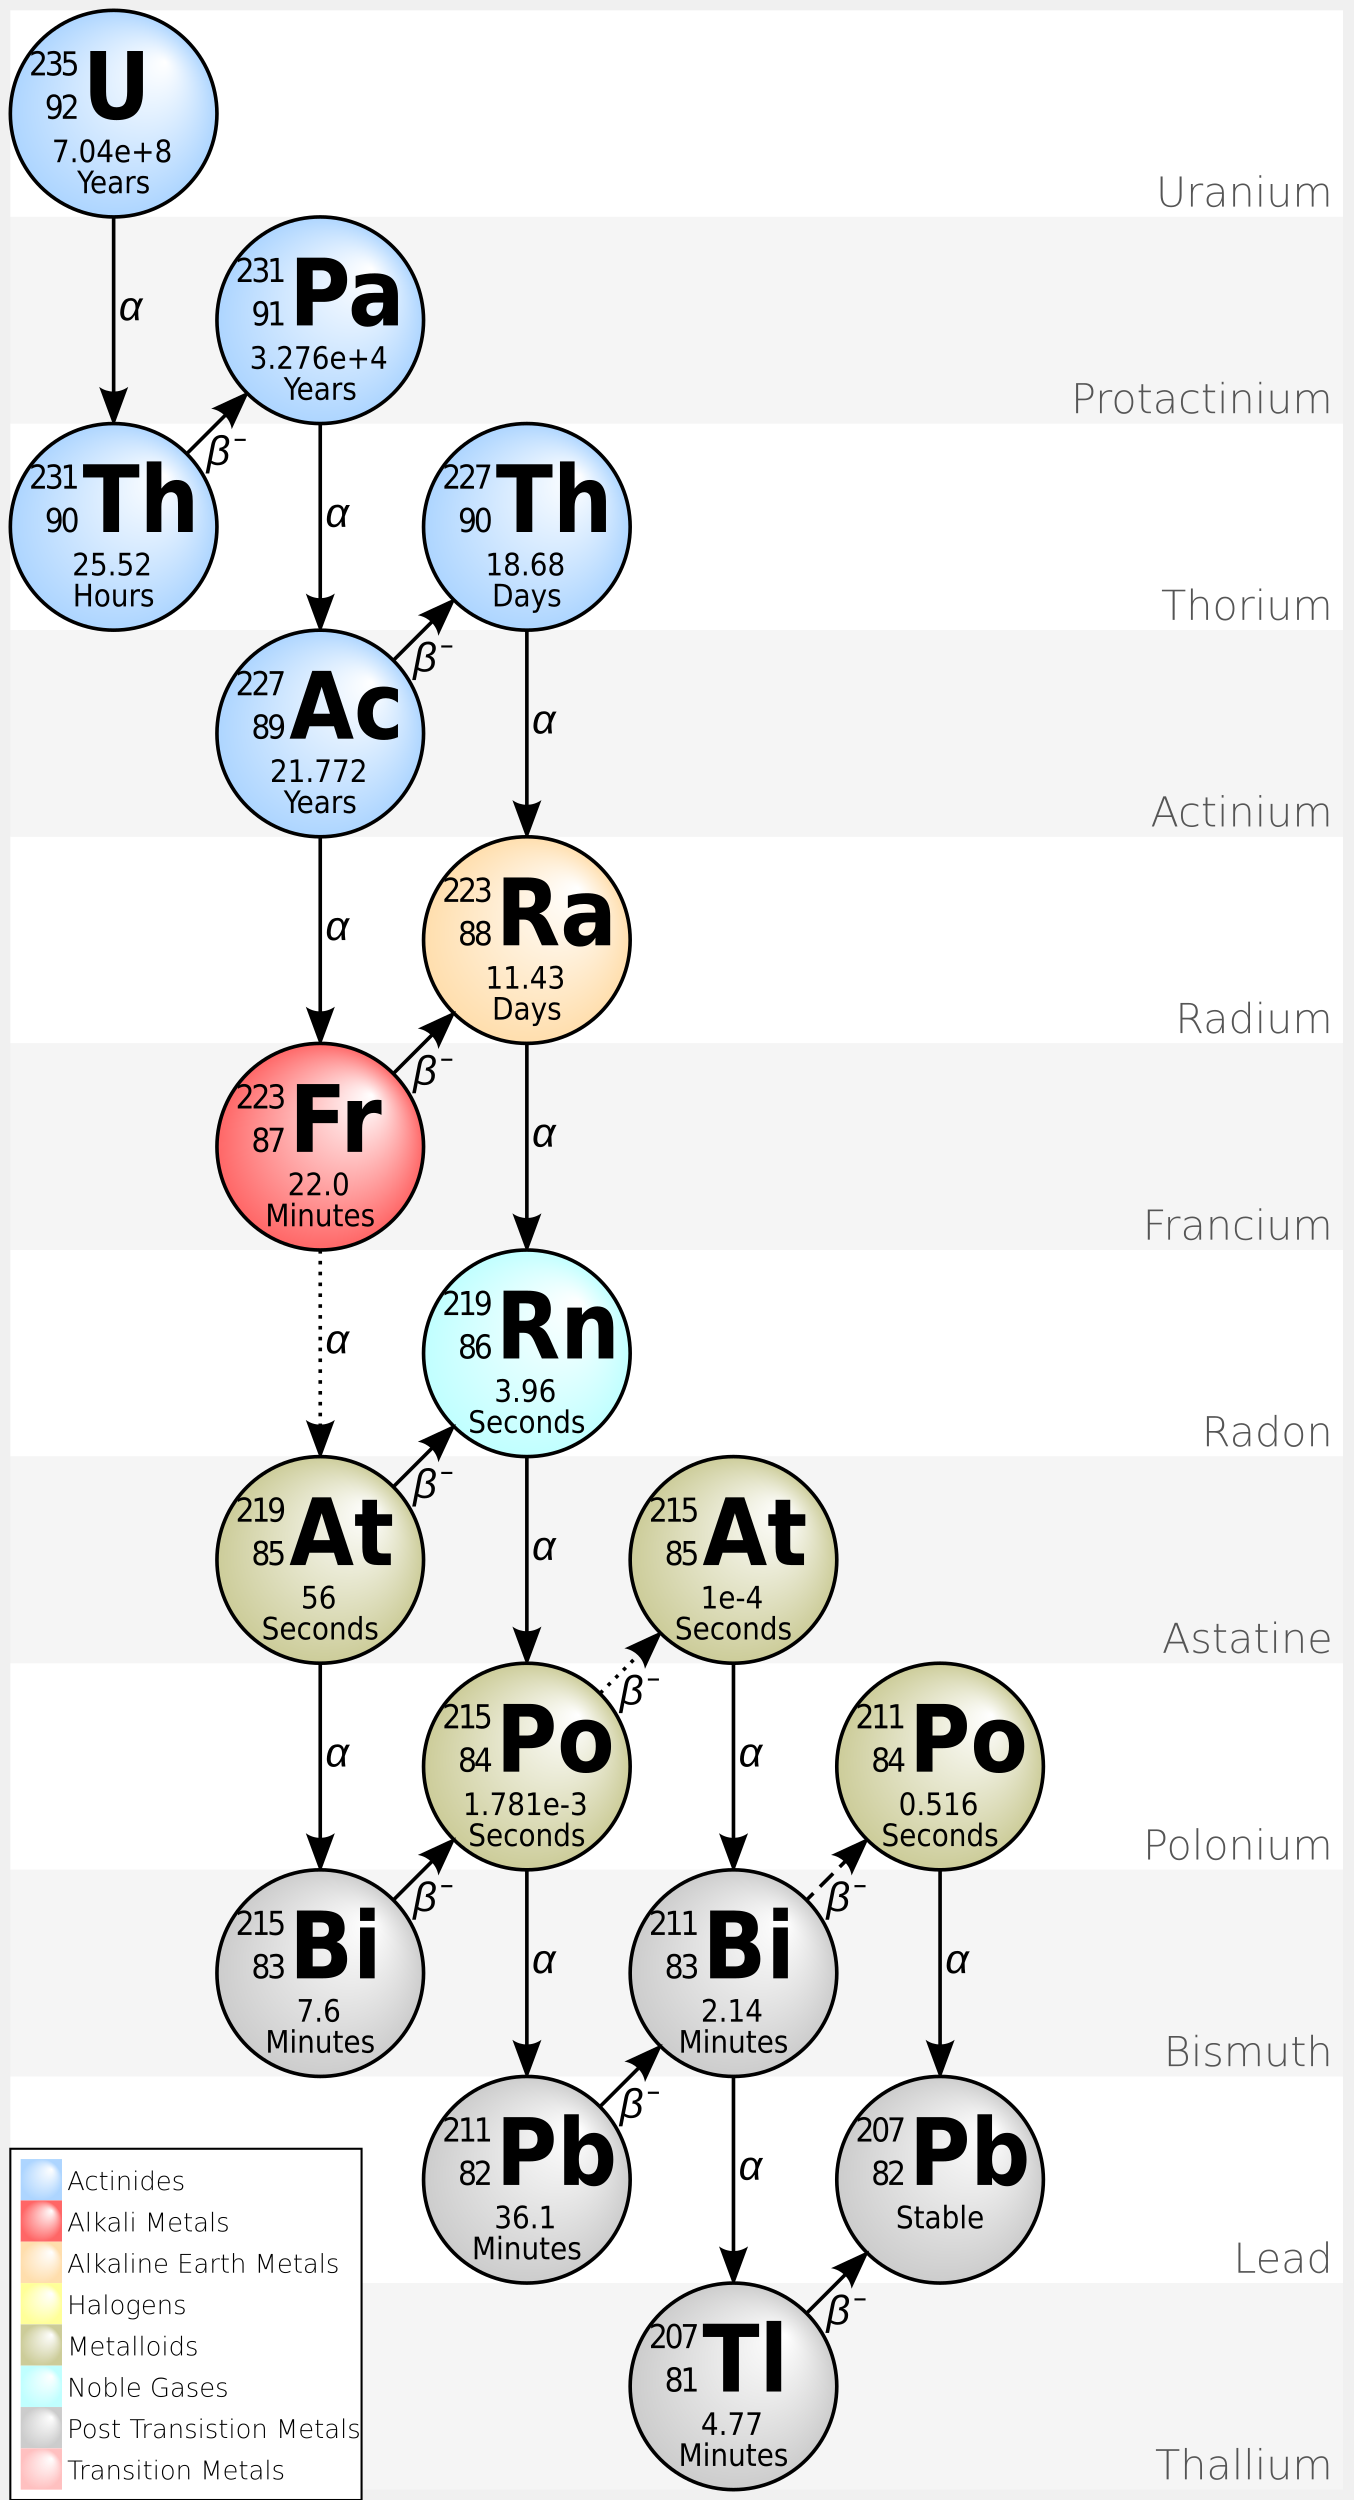
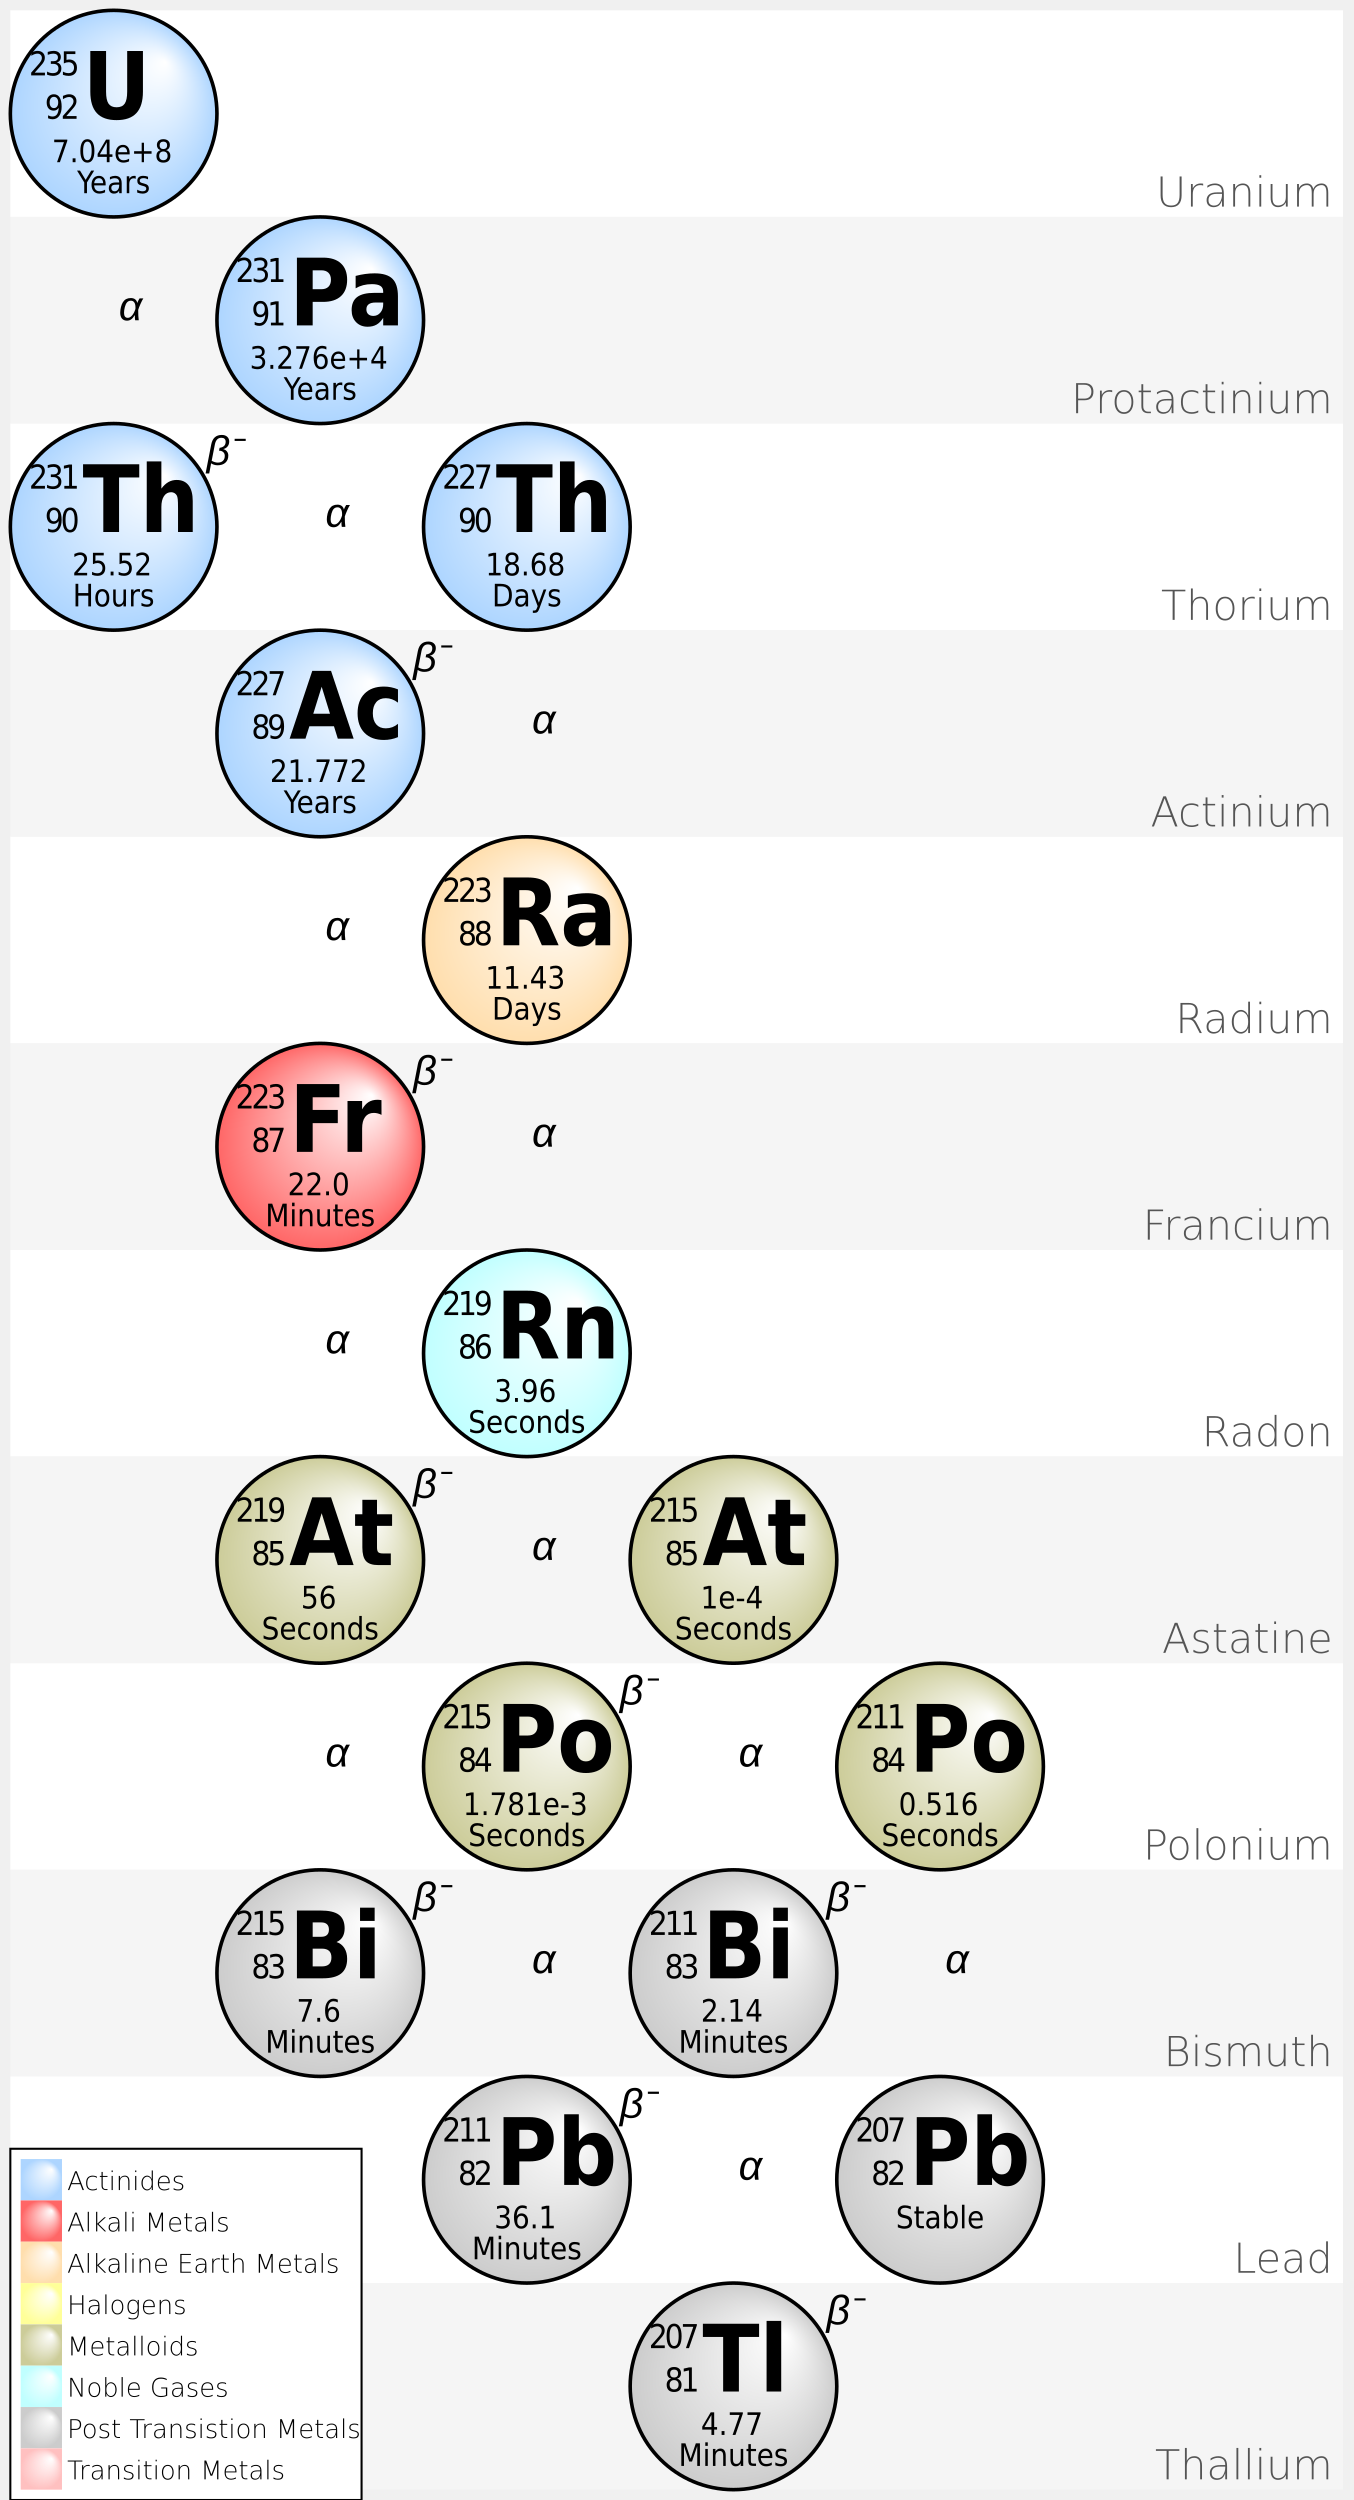
- <svg xmlns="http://www.w3.org/2000/svg" xmlns:xlink="http://www.w3.org/1999/xlink" width="1310" height="2420" version="1.1">
+ <svg xmlns="http://www.w3.org/2000/svg" xmlns:xlink="http://www.w3.org/1999/xlink" width="1310" height="2420">
  <defs>
-     <style type="text/css">
-   tspan {font-family: DejaVu Sans Condensed, sans-serif; font-size:25px}
-   .symbol {font-family: DejaVu Sans Condensed, sans-serif; font-size:90px; font-weight:bold; stroke: none}
-   .su {font-size: 32px; font-family: DejaVu Sans Condensed, sans-serif; text-anchor:end; letter-spacing:-3px}
-   .halflife {font-size: 32px; font-family: DejaVu Sans Condensed, sans-serif; text-anchor:middle; font-size: 30px}
-   circle {stroke-width:3.5; stroke:black}
-   .nonmetal {fill: url(#nonmetal)}
-   .noblegas {fill: url(#noblegas)}
-   .alkali {fill:url(#alkali)}
-   .alkaline {fill:url(#alkaline)}
-   .metalloid {fill:url(#metalloid)}
-   .halogen {fill:url(#halogen)}
-   .posttransitionmetal {fill:url(#posttransitionmetal)}
-   .lanthanide {fill:url(#lanthanide)}
-   .actinide {fill: url(#actinide)}
-   .transition {fill: url(#transition)}
-   line {marker-end:url(#Arrow2Mend); stroke-width:3.5; stroke:black}
-   .dashed {stroke-dasharray: 18 9; stroke-dashoffset: 9}
-   .dotted {stroke-dasharray: 3.5 7}
-   .ab {font-family: Liberation Sans, sans-serif; font-style:italic; font-size:40px}
-   .background0 {stroke: none; fill: #ffffff}
-   .background1 {stroke: none; fill: #f5f5f5}
-   .SideKey {fill: #555555; font-family: DejaVu Sans Light, sans-serif; font-size: 40px; text-anchor: end}
-   .key {font-family: DejaVu Sans Light, sans-serif; font-size: 25px}
-   </style>
-     <marker refX="0" refY="0" orient="auto" id="Arrow2Mend" style="overflow:visible">
-       <path d="M 8.719,4.034 -2.207,0.016 8.719,-4.002 c -1.745,2.372 -1.735,5.617 -6e-7,8.035 z" transform="scale(-1,-1)" id="path4011" style="font-size:12px;fill-rule:evenodd;stroke-width:0.625;stroke-linejoin:round" />
+     <radialGradient id="ball" fx="75%" fy="25%">
+       <stop offset="0%" stop-color="#fff" />
+       <stop offset="100%" stop-color="gray" />
+     </radialGradient>
+     <radialGradient xlink:href="#ball" id="actinide">
+       <stop offset="0%" stop-color="#fff" />
+       <stop offset="100%" stop-color="#add5ff" />
+     </radialGradient>
+     <radialGradient xlink:href="#ball" id="nonmetal">
+       <stop offset="0%" stop-color="#fff" />
+       <stop offset="100%" stop-color="#a0ffa0" />
+     </radialGradient>
+     <radialGradient xlink:href="#ball" id="noblegas">
+       <stop offset="0%" stop-color="#fff" />
+       <stop offset="100%" stop-color="#c0ffff" />
+     </radialGradient>
+     <radialGradient xlink:href="#ball" id="alkali">
+       <stop offset="0%" stop-color="#fff" />
+       <stop offset="100%" stop-color="#f66" />
+     </radialGradient>
+     <radialGradient xlink:href="#ball" id="alkaline">
+       <stop offset="0%" stop-color="#fff" />
+       <stop offset="100%" stop-color="#ffdead" />
+     </radialGradient>
+     <radialGradient xlink:href="#ball" id="metalloid">
+       <stop offset="0%" stop-color="#fff" />
+       <stop offset="100%" stop-color="#cc9" />
+     </radialGradient>
+     <radialGradient xlink:href="#ball" id="halogen">
+       <stop offset="0%" stop-color="#fff" />
+       <stop offset="100%" stop-color="#ff9" />
+     </radialGradient>
+     <radialGradient xlink:href="#ball" id="posttransitionmetal">
+       <stop offset="0%" stop-color="#fff" />
+       <stop offset="100%" stop-color="#ccc" />
+     </radialGradient>
+     <radialGradient xlink:href="#ball" id="lanthanide">
+       <stop offset="0%" stop-color="#fff" />
+       <stop offset="100%" stop-color="#ffbfff" />
+     </radialGradient>
+     <radialGradient xlink:href="#ball" id="transition">
+       <stop offset="0%" stop-color="#fff" />
+       <stop offset="100%" stop-color="#ffc0c0" />
+     </radialGradient>
+     <marker id="Arrow2Mend" orient="auto" overflow="visible" refX="0" refY="0">
+       <path id="path4011" fill-rule="evenodd" stroke-linejoin="round" stroke-width=".625" d="M8.719 4.034-2.207.016 8.719-4.002c-1.746 2.372-1.736 5.618 0 8.036z" font-size="12" transform="scale(-1)" />
    </marker>
-     <radialGradient id="ball" fx="75%" fy="25%">
-       <stop offset="0%" stop-color="white" />
-       <stop offset="100%" stop-color="grey" />
-     </radialGradient>
-     <radialGradient id="actinide" xlink:href="#ball">
-       <stop offset="0%" stop-color="white" />
-       <stop offset="100%" stop-color="#add5ff" />
-     </radialGradient>
-     <radialGradient id="nonmetal" xlink:href="#ball">
-       <stop offset="0%" stop-color="white" />
-       <stop offset="100%" stop-color="#a0ffa0" />
-     </radialGradient>
-     <radialGradient id="noblegas" xlink:href="#ball">
-       <stop offset="0%" stop-color="white" />
-       <stop offset="100%" stop-color="#c0ffff" />
-     </radialGradient>
-     <radialGradient id="alkali" xlink:href="#ball">
-       <stop offset="0%" stop-color="white" />
-       <stop offset="100%" stop-color="#ff6666" />
-     </radialGradient>
-     <radialGradient id="alkaline" xlink:href="#ball">
-       <stop offset="0%" stop-color="white" />
-       <stop offset="100%" stop-color="#ffdead" />
-     </radialGradient>
-     <radialGradient id="metalloid" xlink:href="#ball">
-       <stop offset="0%" stop-color="white" />
-       <stop offset="100%" stop-color="#cccc99" />
-     </radialGradient>
-     <radialGradient id="halogen" xlink:href="#ball">
-       <stop offset="0%" stop-color="white" />
-       <stop offset="100%" stop-color="#ffff99" />
-     </radialGradient>
-     <radialGradient id="posttransitionmetal" xlink:href="#ball">
-       <stop offset="0%" stop-color="white" />
-       <stop offset="100%" stop-color="#cccccc" />
-     </radialGradient>
-     <radialGradient id="lanthanide" xlink:href="#ball">
-       <stop offset="0%" stop-color="white" />
-       <stop offset="100%" stop-color="#ffbfff" />
-     </radialGradient>
-     <radialGradient id="transition" xlink:href="#ball">
-       <stop offset="0%" stop-color="white" />
-       <stop offset="100%" stop-color="#ffc0c0" />
-     </radialGradient>
+     <style>
+       tspan{font-size:25px}.symbol{font-size:90px;font-weight:700;stroke:none}.halflife,.su,.symbol,tspan{font-family:DejaVu Sans Condensed,sans-serif}.su{font-size:32px;text-anchor:end;letter-spacing:-3px}.halflife{text-anchor:middle;font-size:30px}circle{stroke-width:3.5;stroke:#000}.noblegas{fill:url(#noblegas)}.alkali{fill:url(#alkali)}.alkaline{fill:url(#alkaline)}.metalloid{fill:url(#metalloid)}.posttransitionmetal{fill:url(#posttransitionmetal)}.actinide{fill:url(#actinide)}.dotted{stroke-dasharray:3.5 7}.ab{font-family:Liberation Sans,sans-serif;font-style:italic;font-size:40px}.background0{stroke:none;fill:#fff}.background1{stroke:none;fill:#f5f5f5}.SideKey,.key{font-family:DejaVu Sans Light,sans-serif}.SideKey{fill:#555;font-size:40px;text-anchor:end}.key{font-size:25px}
+     </style>
  </defs>
-   <rect x="10" y="10" width="1290" height="200" class="background0" />
-   <rect x="10" y="210" width="1290" height="200" class="background1" />
-   <rect x="10" y="410" width="1290" height="200" class="background0" />
-   <rect x="10" y="610" width="1290" height="200" class="background1" />
-   <rect x="10" y="810" width="1290" height="200" class="background0" />
-   <rect x="10" y="1010" width="1290" height="200" class="background1" />
-   <rect x="10" y="1210" width="1290" height="200" class="background0" />
-   <rect x="10" y="1410" width="1290" height="200" class="background1" />
-   <rect x="10" y="1610" width="1290" height="200" class="background0" />
-   <rect x="10" y="1810" width="1290" height="200" class="background1" />
-   <rect x="10" y="2010" width="1290" height="200" class="background0" />
-   <rect x="10" y="2210" width="1290" height="200" class="background1" />
+   <path d="M10 10h1290v200H10z" class="background0" />
+   <path d="M10 210h1290v200H10z" class="background1" />
+   <path d="M10 410h1290v200H10z" class="background0" />
+   <path d="M10 610h1290v200H10z" class="background1" />
+   <path d="M10 810h1290v200H10z" class="background0" />
+   <path d="M10 1010h1290v200H10z" class="background1" />
+   <path d="M10 1210h1290v200H10z" class="background0" />
+   <path d="M10 1410h1290v200H10z" class="background1" />
+   <path d="M10 1610h1290v200H10z" class="background0" />
+   <path d="M10 1810h1290v200H10z" class="background1" />
+   <path d="M10 2010h1290v200H10z" class="background0" />
+   <path d="M10 2210h1290v200H10z" class="background1" />
  <text x="1290" y="200" class="SideKey">Uranium</text>
  <text x="1290" y="400" class="SideKey">Protactinium</text>
  <text x="1290" y="600" class="SideKey">Thorium</text>
  <text x="1290" y="800" class="SideKey">Actinium</text>
  <text x="1290" y="1000" class="SideKey">Radium</text>
  <text x="1290" y="1200" class="SideKey">Francium</text>
  <text x="1290" y="1400" class="SideKey">Radon</text>
  <text x="1290" y="1600" class="SideKey">Astatine</text>
  <text x="1290" y="1800" class="SideKey">Polonium</text>
  <text x="1290" y="2000" class="SideKey">Bismuth</text>
  <text x="1290" y="2200" class="SideKey">Lead</text>
  <text x="1290" y="2400" class="SideKey">Thallium</text>
-   <g transform="translate(0,2070)">
-     <rect x="10" y="10" width="340" height="340" style="fill: white; stroke: black; stroke-width: 2px" />
-     <rect x="20" y="20" width="40" height="40" class="actinide" />
-     <text x="65" y="50" class="key">Actinides</text>
-     <rect x="20" y="60" width="40" height="40" class="alkali" />
-     <text x="65" y="90" class="key">Alkali Metals</text>
-     <rect x="20" y="100" width="40" height="40" class="alkaline" />
-     <text x="65" y="130" class="key">Alkaline Earth Metals</text>
-     <rect x="20" y="140" width="40" height="40" class="halogen" />
-     <text x="65" y="170" class="key">Halogens</text>
-     <rect x="20" y="180" width="40" height="40" class="metalloid" />
-     <text x="65" y="210" class="key">Metalloids</text>
-     <rect x="20" y="220" width="40" height="40" class="noblegas" />
-     <text x="65" y="250" class="key">Noble Gases</text>
-     <rect x="20" y="260" width="40" height="40" class="posttransitionmetal" />
-     <text x="65" y="290" class="key">Post Transistion Metals</text>
-     <rect x="20" y="300" width="40" height="40" class="transition" />
-     <text x="65" y="330" class="key">Transition Metals</text>
-   </g>
-   <circle style="stroke: black; stroke-width: 3.5" cx="110" cy="110" r="100" class="actinide" />
+   <path fill="#fff" stroke="#000" stroke-width="2" d="M10 10h340v340H10z" transform="translate(0 2070)" />
+   <path d="M20 20h40v40H20z" class="actinide" transform="translate(0 2070)" />
+   <text x="65" y="50" class="key" transform="translate(0 2070)">Actinides</text>
+   <path d="M20 60h40v40H20z" class="alkali" transform="translate(0 2070)" />
+   <text x="65" y="90" class="key" transform="translate(0 2070)">Alkali Metals</text>
+   <path d="M20 100h40v40H20z" class="alkaline" transform="translate(0 2070)" />
+   <text x="65" y="130" class="key" transform="translate(0 2070)">Alkaline Earth Metals</text>
+   <path fill="url(#halogen)" d="M20 140h40v40H20z" transform="translate(0 2070)" />
+   <text x="65" y="170" class="key" transform="translate(0 2070)">Halogens</text>
+   <path d="M20 180h40v40H20z" class="metalloid" transform="translate(0 2070)" />
+   <text x="65" y="210" class="key" transform="translate(0 2070)">Metalloids</text>
+   <path d="M20 220h40v40H20z" class="noblegas" transform="translate(0 2070)" />
+   <text x="65" y="250" class="key" transform="translate(0 2070)">Noble Gases</text>
+   <path d="M20 260h40v40H20z" class="posttransitionmetal" transform="translate(0 2070)" />
+   <text x="65" y="290" class="key" transform="translate(0 2070)">Post Transistion Metals</text>
+   <path fill="url(#transition)" d="M20 300h40v40H20z" transform="translate(0 2070)" />
+   <text x="65" y="330" class="key" transform="translate(0 2070)">Transition Metals</text>
+   <circle cx="110" cy="110" r="100" stroke="#000" stroke-width="3.5" class="actinide" />
  <text>
    <tspan x="80" y="115" class="su">92</tspan>
-     <tspan x="80" dy="-42" class="su">235</tspan>
-     <tspan x="80" dy="42" class="symbol">U</tspan>
-     <tspan x="110" dy="1.4em" class="halflife">7.04e+8</tspan>
-     <tspan x="110" dy="1em" class="halflife">Years</tspan>
-   </text>
-   <line x1="110" y1="210" x2="110" y2="405" />
+     <tspan x="80" class="su" dy="-42">235</tspan>
+     <tspan x="80" class="symbol" dy="42">U</tspan>
+     <tspan x="110" class="halflife" dy="1.4em">7.04e+8</tspan>
+     <tspan x="110" class="halflife" dy="1em">Years</tspan>
+   </text>
+   <path d="M110 210v195" />
  <text x="115" y="310" class="ab">α</text>
-   <circle style="stroke: black; stroke-width: 3.5" cx="110" cy="510" r="100" class="actinide" />
+   <circle cx="110" cy="510" r="100" stroke="#000" stroke-width="3.5" class="actinide" />
  <text>
    <tspan x="80" y="515" class="su">90</tspan>
-     <tspan x="80" dy="-42" class="su">231</tspan>
-     <tspan x="80" dy="42" class="symbol">Th</tspan>
-     <tspan x="110" dy="1.4em" class="halflife">25.52</tspan>
-     <tspan x="110" dy="1em" class="halflife">Hours</tspan>
-   </text>
-   <line x1="181" y1="439" x2="236" y2="384" />
+     <tspan x="80" class="su" dy="-42">231</tspan>
+     <tspan x="80" class="symbol" dy="42">Th</tspan>
+     <tspan x="110" class="halflife" dy="1.4em">25.52</tspan>
+     <tspan x="110" class="halflife" dy="1em">Hours</tspan>
+   </text>
+   <path d="m181 439 55-55" />
  <text x="200" y="450" class="ab">β⁻</text>
-   <circle style="stroke: black; stroke-width: 3.5" cx="310" cy="310" r="100" class="actinide" />
+   <circle cx="310" cy="310" r="100" stroke="#000" stroke-width="3.5" class="actinide" />
  <text>
    <tspan x="280" y="315" class="su">91</tspan>
-     <tspan x="280" dy="-42" class="su">231</tspan>
-     <tspan x="280" dy="42" class="symbol">Pa</tspan>
-     <tspan x="310" dy="1.4em" class="halflife">3.276e+4</tspan>
-     <tspan x="310" dy="1em" class="halflife">Years</tspan>
-   </text>
-   <line x1="310" y1="410" x2="310" y2="605" />
+     <tspan x="280" class="su" dy="-42">231</tspan>
+     <tspan x="280" class="symbol" dy="42">Pa</tspan>
+     <tspan x="310" class="halflife" dy="1.4em">3.276e+4</tspan>
+     <tspan x="310" class="halflife" dy="1em">Years</tspan>
+   </text>
+   <path d="M310 410v195" />
  <text x="315" y="510" class="ab">α</text>
-   <circle style="stroke: black; stroke-width: 3.5" cx="310" cy="710" r="100" class="actinide" />
+   <circle cx="310" cy="710" r="100" stroke="#000" stroke-width="3.5" class="actinide" />
  <text>
    <tspan x="280" y="715" class="su">89</tspan>
-     <tspan x="280" dy="-42" class="su">227</tspan>
-     <tspan x="280" dy="42" class="symbol">Ac</tspan>
-     <tspan x="310" dy="1.4em" class="halflife">21.772</tspan>
-     <tspan x="310" dy="1em" class="halflife">Years</tspan>
-   </text>
-   <line x1="381" y1="639" x2="436" y2="584" />
+     <tspan x="280" class="su" dy="-42">227</tspan>
+     <tspan x="280" class="symbol" dy="42">Ac</tspan>
+     <tspan x="310" class="halflife" dy="1.4em">21.772</tspan>
+     <tspan x="310" class="halflife" dy="1em">Years</tspan>
+   </text>
+   <path d="m381 639 55-55" />
  <text x="400" y="650" class="ab">β⁻</text>
-   <circle style="stroke: black; stroke-width: 3.5" cx="510" cy="510" r="100" class="actinide" />
+   <circle cx="510" cy="510" r="100" stroke="#000" stroke-width="3.5" class="actinide" />
  <text>
    <tspan x="480" y="515" class="su">90</tspan>
-     <tspan x="480" dy="-42" class="su">227</tspan>
-     <tspan x="480" dy="42" class="symbol">Th</tspan>
-     <tspan x="510" dy="1.4em" class="halflife">18.68</tspan>
-     <tspan x="510" dy="1em" class="halflife">Days</tspan>
-   </text>
-   <line x1="510" y1="610" x2="510" y2="805" />
+     <tspan x="480" class="su" dy="-42">227</tspan>
+     <tspan x="480" class="symbol" dy="42">Th</tspan>
+     <tspan x="510" class="halflife" dy="1.4em">18.68</tspan>
+     <tspan x="510" class="halflife" dy="1em">Days</tspan>
+   </text>
+   <path d="M510 610v195" />
  <text x="515" y="710" class="ab">α</text>
-   <circle style="stroke: black; stroke-width: 3.5" cx="510" cy="910" r="100" class="alkaline" />
+   <circle cx="510" cy="910" r="100" stroke="#000" stroke-width="3.5" class="alkaline" />
  <text>
    <tspan x="480" y="915" class="su">88</tspan>
-     <tspan x="480" dy="-42" class="su">223</tspan>
-     <tspan x="480" dy="42" class="symbol">Ra</tspan>
-     <tspan x="510" dy="1.4em" class="halflife">11.43</tspan>
-     <tspan x="510" dy="1em" class="halflife">Days</tspan>
-   </text>
-   <line x1="310" y1="810" x2="310" y2="1005" />
+     <tspan x="480" class="su" dy="-42">223</tspan>
+     <tspan x="480" class="symbol" dy="42">Ra</tspan>
+     <tspan x="510" class="halflife" dy="1.4em">11.43</tspan>
+     <tspan x="510" class="halflife" dy="1em">Days</tspan>
+   </text>
+   <path d="M310 810v195" />
  <text x="315" y="910" class="ab">α</text>
-   <circle style="stroke: black; stroke-width: 3.5" cx="310" cy="1110" r="100" class="alkali" />
+   <circle cx="310" cy="1110" r="100" stroke="#000" stroke-width="3.5" class="alkali" />
  <text>
    <tspan x="280" y="1115" class="su">87</tspan>
-     <tspan x="280" dy="-42" class="su">223</tspan>
-     <tspan x="280" dy="42" class="symbol">Fr</tspan>
-     <tspan x="310" dy="1.4em" class="halflife">22.0</tspan>
-     <tspan x="310" dy="1em" class="halflife">Minutes</tspan>
-   </text>
-   <line x1="381" y1="1039" x2="436" y2="984" />
+     <tspan x="280" class="su" dy="-42">223</tspan>
+     <tspan x="280" class="symbol" dy="42">Fr</tspan>
+     <tspan x="310" class="halflife" dy="1.4em">22.0</tspan>
+     <tspan x="310" class="halflife" dy="1em">Minutes</tspan>
+   </text>
+   <path d="m381 1039 55-55" />
  <text x="400" y="1050" class="ab">β⁻</text>
-   <line x1="510" y1="1010" x2="510" y2="1205" />
+   <path d="M510 1010v195" />
  <text x="515" y="1110" class="ab">α</text>
-   <circle style="stroke: black; stroke-width: 3.5" cx="510" cy="1310" r="100" class="noblegas" />
+   <circle cx="510" cy="1310" r="100" stroke="#000" stroke-width="3.5" class="noblegas" />
  <text>
    <tspan x="480" y="1315" class="su">86</tspan>
-     <tspan x="480" dy="-42" class="su">219</tspan>
-     <tspan x="480" dy="42" class="symbol">Rn</tspan>
-     <tspan x="510" dy="1.4em" class="halflife">3.96</tspan>
-     <tspan x="510" dy="1em" class="halflife">Seconds</tspan>
-   </text>
-   <line x1="310" y1="1210" x2="310" y2="1405" class="dotted" />
+     <tspan x="480" class="su" dy="-42">219</tspan>
+     <tspan x="480" class="symbol" dy="42">Rn</tspan>
+     <tspan x="510" class="halflife" dy="1.4em">3.96</tspan>
+     <tspan x="510" class="halflife" dy="1em">Seconds</tspan>
+   </text>
+   <path d="M310 1210v195" class="dotted" />
  <text x="315" y="1310" class="ab">α</text>
-   <circle style="stroke: black; stroke-width: 3.5" cx="310" cy="1510" r="100" class="metalloid" />
+   <circle cx="310" cy="1510" r="100" stroke="#000" stroke-width="3.5" class="metalloid" />
  <text>
    <tspan x="280" y="1515" class="su">85</tspan>
-     <tspan x="280" dy="-42" class="su">219</tspan>
-     <tspan x="280" dy="42" class="symbol">At</tspan>
-     <tspan x="310" dy="1.4em" class="halflife">56</tspan>
-     <tspan x="310" dy="1em" class="halflife">Seconds</tspan>
-   </text>
-   <line x1="381" y1="1439" x2="436" y2="1384" />
+     <tspan x="280" class="su" dy="-42">219</tspan>
+     <tspan x="280" class="symbol" dy="42">At</tspan>
+     <tspan x="310" class="halflife" dy="1.4em">56</tspan>
+     <tspan x="310" class="halflife" dy="1em">Seconds</tspan>
+   </text>
+   <path d="m381 1439 55-55" />
  <text x="400" y="1450" class="ab">β⁻</text>
-   <line x1="510" y1="1410" x2="510" y2="1605" />
+   <path d="M510 1410v195" />
  <text x="515" y="1510" class="ab">α</text>
-   <circle style="stroke: black; stroke-width: 3.5" cx="510" cy="1710" r="100" class="metalloid" />
+   <circle cx="510" cy="1710" r="100" stroke="#000" stroke-width="3.5" class="metalloid" />
  <text>
    <tspan x="480" y="1715" class="su">84</tspan>
-     <tspan x="480" dy="-42" class="su">215</tspan>
-     <tspan x="480" dy="42" class="symbol">Po</tspan>
-     <tspan x="510" dy="1.4em" class="halflife">1.781e-3</tspan>
-     <tspan x="510" dy="1em" class="halflife">Seconds</tspan>
-   </text>
-   <line x1="310" y1="1610" x2="310" y2="1805" />
+     <tspan x="480" class="su" dy="-42">215</tspan>
+     <tspan x="480" class="symbol" dy="42">Po</tspan>
+     <tspan x="510" class="halflife" dy="1.4em">1.781e-3</tspan>
+     <tspan x="510" class="halflife" dy="1em">Seconds</tspan>
+   </text>
+   <path d="M310 1610v195" />
  <text x="315" y="1710" class="ab">α</text>
-   <circle style="stroke: black; stroke-width: 3.5" cx="310" cy="1910" r="100" class="posttransitionmetal" />
+   <circle cx="310" cy="1910" r="100" stroke="#000" stroke-width="3.5" class="posttransitionmetal" />
  <text>
    <tspan x="280" y="1915" class="su">83</tspan>
-     <tspan x="280" dy="-42" class="su">215</tspan>
-     <tspan x="280" dy="42" class="symbol">Bi</tspan>
-     <tspan x="310" dy="1.4em" class="halflife">7.6</tspan>
-     <tspan x="310" dy="1em" class="halflife">Minutes</tspan>
-   </text>
-   <line x1="381" y1="1839" x2="436" y2="1784" />
+     <tspan x="280" class="su" dy="-42">215</tspan>
+     <tspan x="280" class="symbol" dy="42">Bi</tspan>
+     <tspan x="310" class="halflife" dy="1.4em">7.6</tspan>
+     <tspan x="310" class="halflife" dy="1em">Minutes</tspan>
+   </text>
+   <path d="m381 1839 55-55" />
  <text x="400" y="1850" class="ab">β⁻</text>
-   <line x1="581" y1="1639" x2="636" y2="1584" class="dotted" />
+   <path d="m581 1639 55-55" class="dotted" />
  <text x="600" y="1650" class="ab">β⁻</text>
-   <circle style="stroke: black; stroke-width: 3.5" cx="710" cy="1510" r="100" class="metalloid" />
+   <circle cx="710" cy="1510" r="100" stroke="#000" stroke-width="3.5" class="metalloid" />
  <text>
    <tspan x="680" y="1515" class="su">85</tspan>
-     <tspan x="680" dy="-42" class="su">215</tspan>
-     <tspan x="680" dy="42" class="symbol">At</tspan>
-     <tspan x="710" dy="1.4em" class="halflife">1e-4</tspan>
-     <tspan x="710" dy="1em" class="halflife">Seconds</tspan>
-   </text>
-   <line x1="710" y1="1610" x2="710" y2="1805" />
+     <tspan x="680" class="su" dy="-42">215</tspan>
+     <tspan x="680" class="symbol" dy="42">At</tspan>
+     <tspan x="710" class="halflife" dy="1.4em">1e-4</tspan>
+     <tspan x="710" class="halflife" dy="1em">Seconds</tspan>
+   </text>
+   <path d="M710 1610v195" />
  <text x="715" y="1710" class="ab">α</text>
-   <circle style="stroke: black; stroke-width: 3.5" cx="710" cy="1910" r="100" class="posttransitionmetal" />
+   <circle cx="710" cy="1910" r="100" stroke="#000" stroke-width="3.5" class="posttransitionmetal" />
  <text>
    <tspan x="680" y="1915" class="su">83</tspan>
-     <tspan x="680" dy="-42" class="su">211</tspan>
-     <tspan x="680" dy="42" class="symbol">Bi</tspan>
-     <tspan x="710" dy="1.4em" class="halflife">2.14</tspan>
-     <tspan x="710" dy="1em" class="halflife">Minutes</tspan>
-   </text>
-   <line x1="510" y1="1810" x2="510" y2="2005" />
+     <tspan x="680" class="su" dy="-42">211</tspan>
+     <tspan x="680" class="symbol" dy="42">Bi</tspan>
+     <tspan x="710" class="halflife" dy="1.4em">2.14</tspan>
+     <tspan x="710" class="halflife" dy="1em">Minutes</tspan>
+   </text>
+   <path d="M510 1810v195" />
  <text x="515" y="1910" class="ab">α</text>
-   <circle style="stroke: black; stroke-width: 3.5" cx="510" cy="2110" r="100" class="posttransitionmetal" />
+   <circle cx="510" cy="2110" r="100" stroke="#000" stroke-width="3.5" class="posttransitionmetal" />
  <text>
    <tspan x="480" y="2115" class="su">82</tspan>
-     <tspan x="480" dy="-42" class="su">211</tspan>
-     <tspan x="480" dy="42" class="symbol">Pb</tspan>
-     <tspan x="510" dy="1.4em" class="halflife">36.1</tspan>
-     <tspan x="510" dy="1em" class="halflife">Minutes</tspan>
-   </text>
-   <line x1="581" y1="2039" x2="636" y2="1984" />
+     <tspan x="480" class="su" dy="-42">211</tspan>
+     <tspan x="480" class="symbol" dy="42">Pb</tspan>
+     <tspan x="510" class="halflife" dy="1.4em">36.1</tspan>
+     <tspan x="510" class="halflife" dy="1em">Minutes</tspan>
+   </text>
+   <path d="m581 2039 55-55" />
  <text x="600" y="2050" class="ab">β⁻</text>
-   <line x1="781" y1="1839" x2="836" y2="1784" class="dashed" />
+   <path stroke-dasharray="18 9" stroke-dashoffset="9" d="m781 1839 55-55" />
  <text x="800" y="1850" class="ab">β⁻</text>
-   <circle style="stroke: black; stroke-width: 3.5" cx="910" cy="1710" r="100" class="metalloid" />
+   <circle cx="910" cy="1710" r="100" stroke="#000" stroke-width="3.5" class="metalloid" />
  <text>
    <tspan x="880" y="1715" class="su">84</tspan>
-     <tspan x="880" dy="-42" class="su">211</tspan>
-     <tspan x="880" dy="42" class="symbol">Po</tspan>
-     <tspan x="910" dy="1.4em" class="halflife">0.516</tspan>
-     <tspan x="910" dy="1em" class="halflife">Seconds</tspan>
-   </text>
-   <line x1="910" y1="1810" x2="910" y2="2005" />
+     <tspan x="880" class="su" dy="-42">211</tspan>
+     <tspan x="880" class="symbol" dy="42">Po</tspan>
+     <tspan x="910" class="halflife" dy="1.4em">0.516</tspan>
+     <tspan x="910" class="halflife" dy="1em">Seconds</tspan>
+   </text>
+   <path d="M910 1810v195" />
  <text x="915" y="1910" class="ab">α</text>
-   <circle style="stroke: black; stroke-width: 3.5" cx="910" cy="2110" r="100" class="posttransitionmetal" />
+   <circle cx="910" cy="2110" r="100" stroke="#000" stroke-width="3.5" class="posttransitionmetal" />
  <text>
    <tspan x="880" y="2115" class="su">82</tspan>
-     <tspan x="880" dy="-42" class="su">207</tspan>
-     <tspan x="880" dy="42" class="symbol">Pb</tspan>
-     <tspan x="910" dy="1.4em" class="halflife">Stable</tspan>
-   </text>
-   <line x1="710" y1="2010" x2="710" y2="2205" />
+     <tspan x="880" class="su" dy="-42">207</tspan>
+     <tspan x="880" class="symbol" dy="42">Pb</tspan>
+     <tspan x="910" class="halflife" dy="1.4em">Stable</tspan>
+   </text>
+   <path d="M710 2010v195" />
  <text x="715" y="2110" class="ab">α</text>
-   <circle style="stroke: black; stroke-width: 3.5" cx="710" cy="2310" r="100" class="posttransitionmetal" />
+   <circle cx="710" cy="2310" r="100" stroke="#000" stroke-width="3.5" class="posttransitionmetal" />
  <text>
    <tspan x="680" y="2315" class="su">81</tspan>
-     <tspan x="680" dy="-42" class="su">207</tspan>
-     <tspan x="680" dy="42" class="symbol">Tl</tspan>
-     <tspan x="710" dy="1.4em" class="halflife">4.77</tspan>
-     <tspan x="710" dy="1em" class="halflife">Minutes</tspan>
-   </text>
-   <line x1="781" y1="2239" x2="836" y2="2184" />
+     <tspan x="680" class="su" dy="-42">207</tspan>
+     <tspan x="680" class="symbol" dy="42">Tl</tspan>
+     <tspan x="710" class="halflife" dy="1.4em">4.77</tspan>
+     <tspan x="710" class="halflife" dy="1em">Minutes</tspan>
+   </text>
+   <path d="m781 2239 55-55" />
  <text x="800" y="2250" class="ab">β⁻</text>
</svg>
